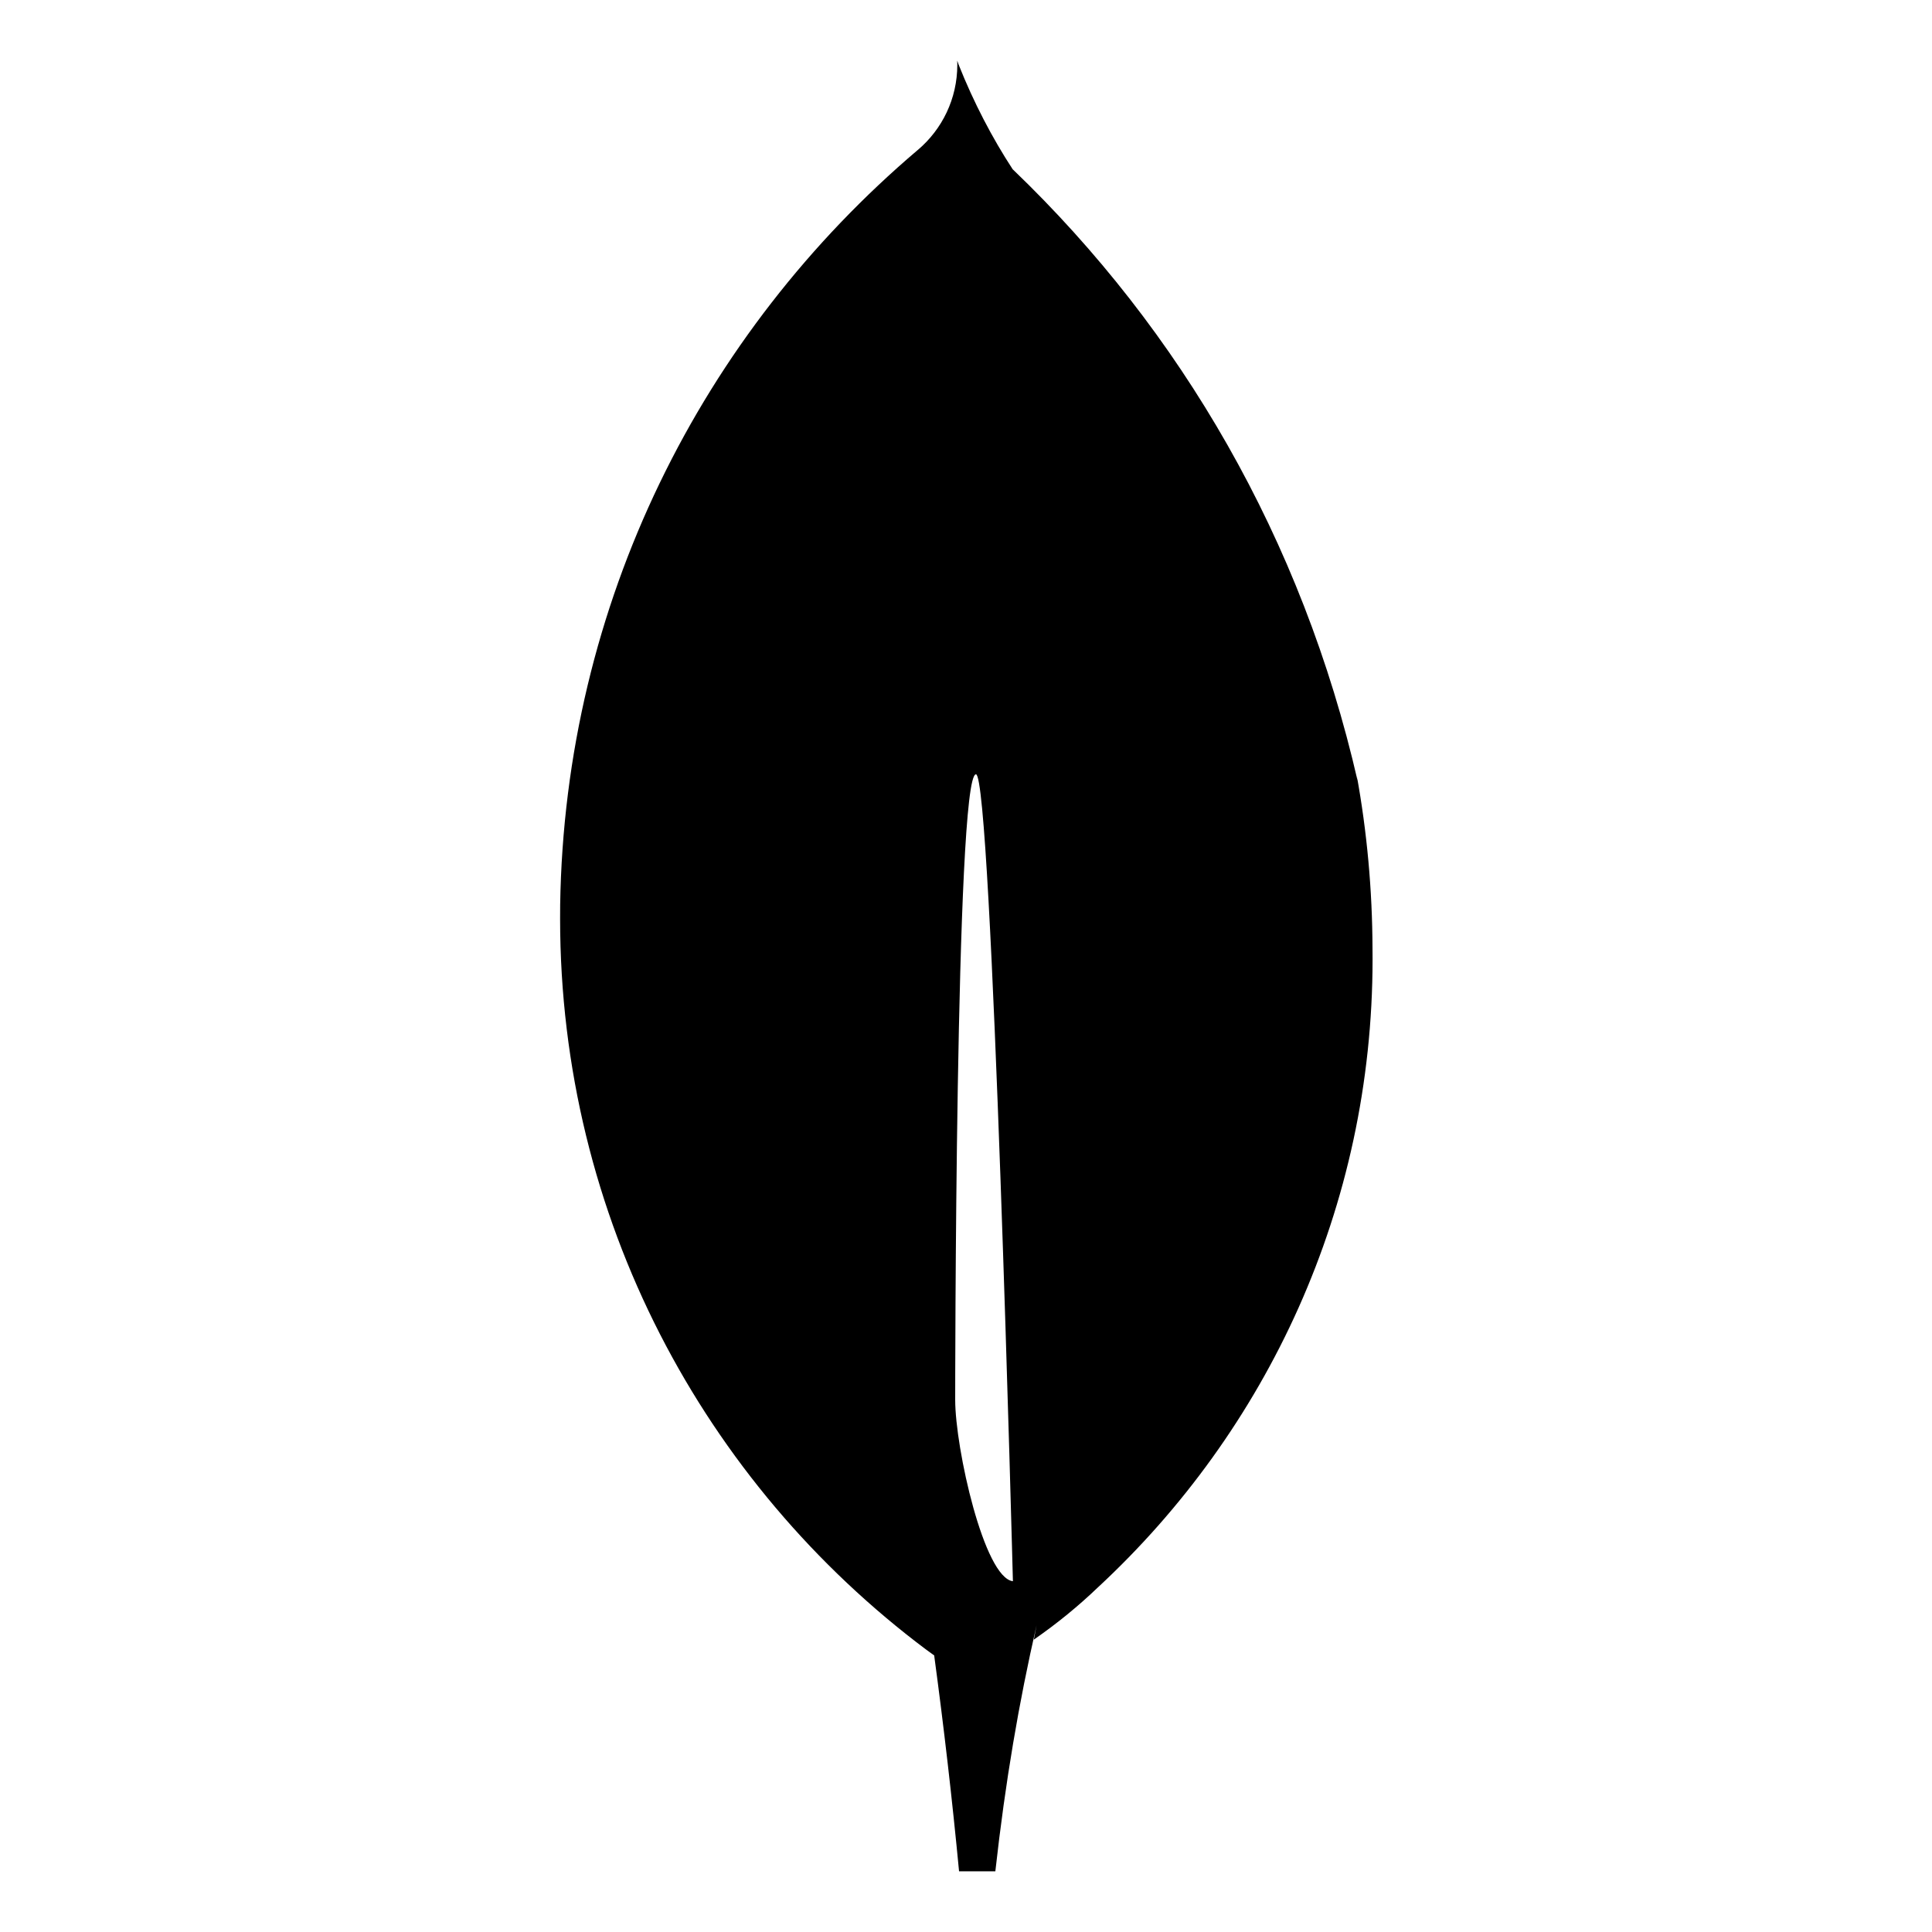
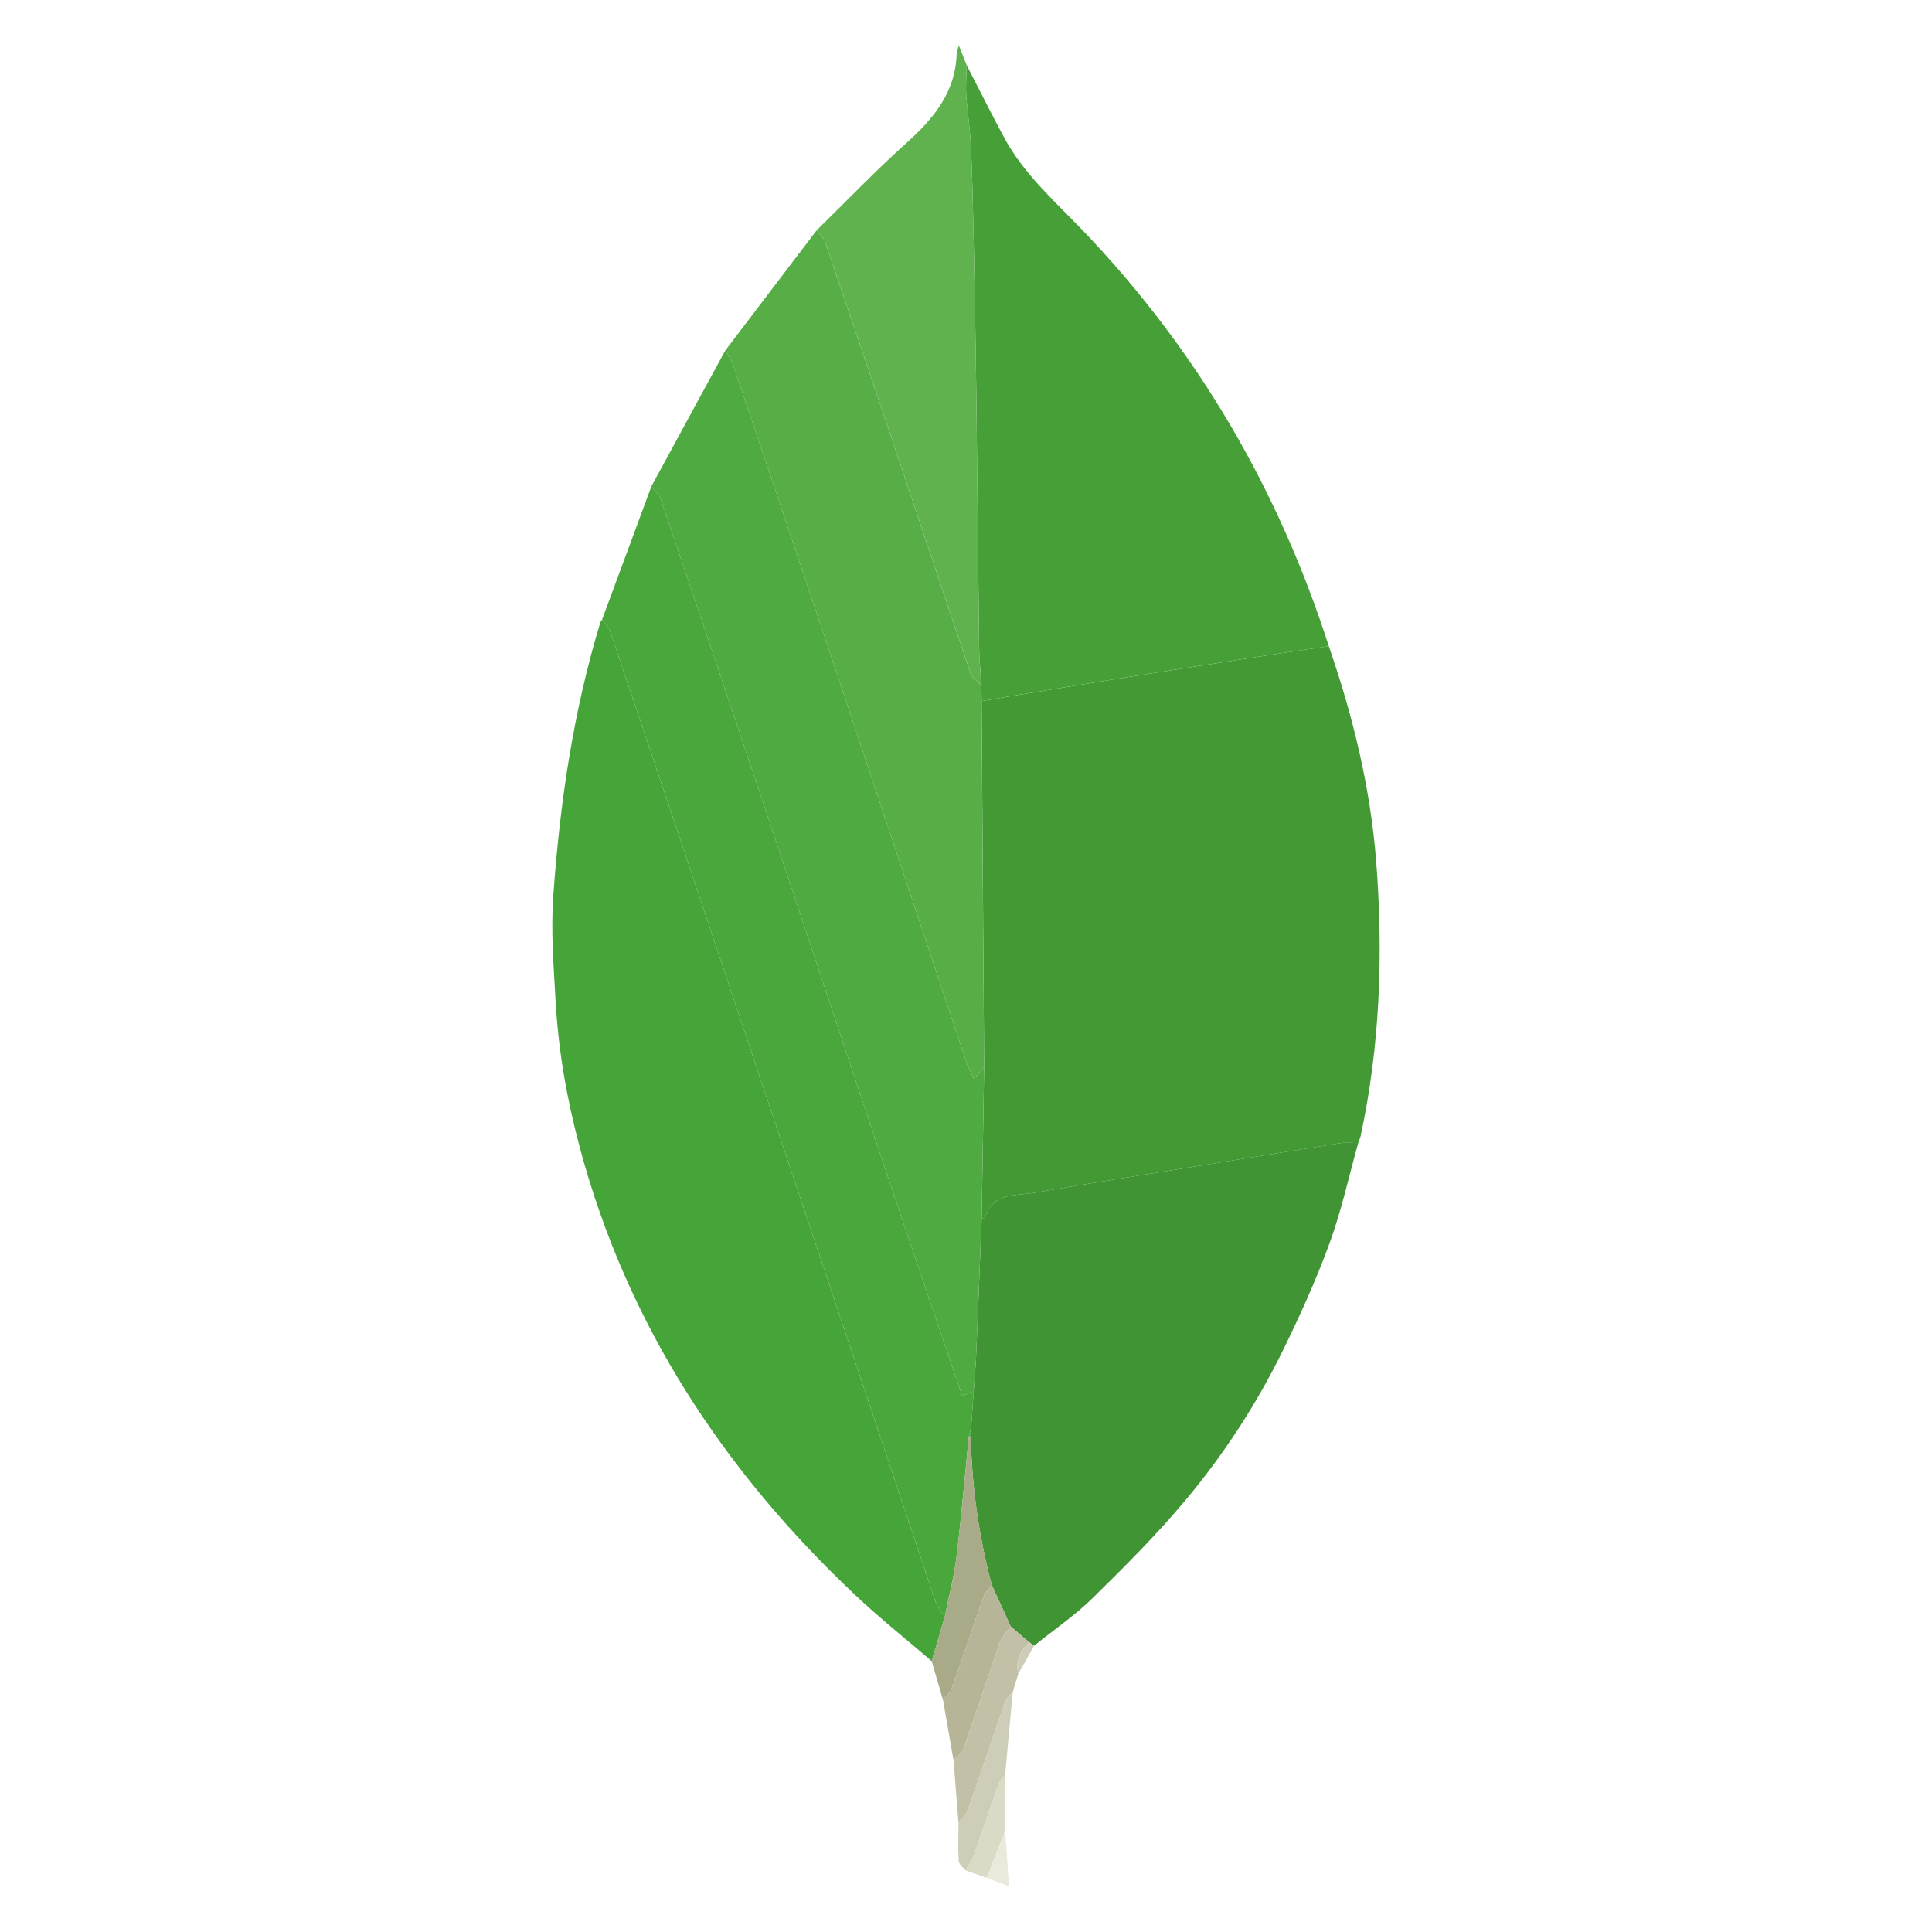
- <svg xmlns="http://www.w3.org/2000/svg" fill="#000000" width="800px" height="800px" viewBox="0 0 32 32" version="1.1">
-   <path d="M15.821 23.185s0-10.361 0.344-10.36c0.266 0 0.612 13.365 0.612 13.365-0.476-0.056-0.956-2.199-0.956-3.005zM22.489 12.945c-0.919-4.016-2.932-7.469-5.708-10.134l-0.007-0.006c-0.338-0.516-0.647-1.108-0.895-1.732l-0.024-0.068c0.001 0.020 0.001 0.044 0.001 0.068 0 0.565-0.253 1.070-0.652 1.409l-0.003 0.002c-3.574 3.034-5.848 7.505-5.923 12.508l-0 0.013c-0.001 0.062-0.001 0.135-0.001 0.208 0 4.957 2.385 9.357 6.070 12.115l0.039 0.028 0.087 0.063q0.241 1.784 0.412 3.576h0.601c0.166-1.491 0.39-2.796 0.683-4.076l-0.046 0.239c0.396-0.275 0.742-0.56 1.065-0.869l-0.003 0.003c2.801-2.597 4.549-6.297 4.549-10.404 0-0.061-0-0.121-0.001-0.182l0 0.009c-0.003-0.981-0.092-1.94-0.261-2.871l0.015 0.099z" />
+ <svg xmlns="http://www.w3.org/2000/svg" viewBox="0 0 128 128">
+   <path fill-rule="evenodd" clip-rule="evenodd" fill="#439934" d="M88.038 42.812c1.605 4.643 2.761 9.383 3.141 14.296.472 6.095.256 12.147-1.029 18.142-.035.165-.109.32-.164.48-.403.001-.814-.049-1.208.012-3.329.523-6.655 1.065-9.981 1.604-3.438.557-6.881 1.092-10.313 1.687-1.216.21-2.721-.041-3.212 1.641-.014.046-.154.054-.235.08l.166-10.051-.169-24.252 1.602-.275c2.62-.429 5.24-.864 7.862-1.281 3.129-.497 6.261-.98 9.392-1.465 1.381-.215 2.764-.412 4.148-.618z" />
+   <path fill-rule="evenodd" clip-rule="evenodd" fill="#45A538" d="M61.729 110.054c-1.69-1.453-3.439-2.842-5.059-4.37-8.717-8.222-15.093-17.899-18.233-29.566-.865-3.211-1.442-6.474-1.627-9.792-.13-2.322-.318-4.665-.154-6.975.437-6.144 1.325-12.229 3.127-18.147l.099-.138c.175.233.427.439.516.702 1.759 5.18 3.505 10.364 5.242 15.551 5.458 16.3 10.909 32.604 16.376 48.9.107.318.384.579.583.866l-.87 2.969z" />
+   <path fill-rule="evenodd" clip-rule="evenodd" fill="#46A037" d="M88.038 42.812c-1.384.206-2.768.403-4.149.616-3.131.485-6.263.968-9.392 1.465-2.622.417-5.242.852-7.862 1.281l-1.602.275-.012-1.045c-.053-.859-.144-1.717-.154-2.576-.069-5.478-.112-10.956-.18-16.434-.042-3.429-.105-6.857-.175-10.285-.043-2.13-.089-4.261-.185-6.388-.052-1.143-.236-2.28-.311-3.423-.042-.657.016-1.319.029-1.979.817 1.583 1.616 3.178 2.456 4.749 1.327 2.484 3.441 4.314 5.344 6.311 7.523 7.892 12.864 17.068 16.193 27.433z" />
+   <path fill-rule="evenodd" clip-rule="evenodd" fill="#409433" d="M65.036 80.753c.081-.026.222-.034.235-.08.491-1.682 1.996-1.431 3.212-1.641 3.432-.594 6.875-1.13 10.313-1.687 3.326-.539 6.652-1.081 9.981-1.604.394-.062.805-.011 1.208-.012-.622 2.22-1.112 4.488-1.901 6.647-.896 2.449-1.98 4.839-3.131 7.182a49.142 49.142 0 01-6.353 9.763c-1.919 2.308-4.058 4.441-6.202 6.548-1.185 1.165-2.582 2.114-3.882 3.161l-.337-.23-1.214-1.038-1.256-2.753a41.402 41.402 0 01-1.394-9.838l.023-.561.171-2.426c.057-.828.133-1.655.168-2.485.129-2.982.241-5.964.359-8.946z" />
+   <path fill-rule="evenodd" clip-rule="evenodd" fill="#4FAA41" d="M65.036 80.753c-.118 2.982-.23 5.964-.357 8.947-.035.83-.111 1.657-.168 2.485l-.765.289c-1.699-5.002-3.399-9.951-5.062-14.913-2.75-8.209-5.467-16.431-8.213-24.642a4498.887 4498.887 0 00-6.7-19.867c-.105-.31-.407-.552-.617-.826l4.896-9.002c.168.292.39.565.496.879a6167.476 6167.476 0 016.768 20.118c2.916 8.73 5.814 17.467 8.728 26.198.116.349.308.671.491 1.062l.67-.78-.167 10.052z" />
+   <path fill-rule="evenodd" clip-rule="evenodd" fill="#4AA73C" d="M43.155 32.227c.21.274.511.516.617.826a4498.887 4498.887 0 016.7 19.867c2.746 8.211 5.463 16.433 8.213 24.642 1.662 4.961 3.362 9.911 5.062 14.913l.765-.289-.171 2.426-.155.559c-.266 2.656-.49 5.318-.814 7.968-.163 1.328-.509 2.632-.772 3.947-.198-.287-.476-.548-.583-.866-5.467-16.297-10.918-32.6-16.376-48.9a3888.972 3888.972 0 00-5.242-15.551c-.089-.263-.34-.469-.516-.702l3.272-8.84z" />
+   <path fill-rule="evenodd" clip-rule="evenodd" fill="#57AE47" d="M65.202 70.702l-.67.78c-.183-.391-.375-.714-.491-1.062-2.913-8.731-5.812-17.468-8.728-26.198a6167.476 6167.476 0 00-6.768-20.118c-.105-.314-.327-.588-.496-.879l6.055-7.965c.191.255.463.482.562.769 1.681 4.921 3.347 9.848 5.003 14.778 1.547 4.604 3.071 9.215 4.636 13.813.105.308.47.526.714.786l.012 1.045c.058 8.082.115 16.167.171 24.251z" />
+   <path fill-rule="evenodd" clip-rule="evenodd" fill="#60B24F" d="M65.021 45.404c-.244-.26-.609-.478-.714-.786-1.565-4.598-3.089-9.209-4.636-13.813-1.656-4.93-3.322-9.856-5.003-14.778-.099-.287-.371-.514-.562-.769 1.969-1.928 3.877-3.925 5.925-5.764 1.821-1.634 3.285-3.386 3.352-5.968.003-.107.059-.214.145-.514l.519 1.306c-.013.661-.072 1.322-.029 1.979.075 1.143.259 2.28.311 3.423.096 2.127.142 4.258.185 6.388.069 3.428.132 6.856.175 10.285.067 5.478.111 10.956.18 16.434.008.861.098 1.718.152 2.577z" />
+   <path fill-rule="evenodd" clip-rule="evenodd" fill="#A9AA88" d="M62.598 107.085c.263-1.315.609-2.62.772-3.947.325-2.649.548-5.312.814-7.968l.066-.01.066.011a41.402 41.402 0 001.394 9.838c-.176.232-.425.439-.518.701-.727 2.05-1.412 4.116-2.143 6.166-.1.28-.378.498-.574.744l-.747-2.566.87-2.969z" />
+   <path fill-rule="evenodd" clip-rule="evenodd" fill="#B6B598" d="M62.476 112.621c.196-.246.475-.464.574-.744.731-2.05 1.417-4.115 2.143-6.166.093-.262.341-.469.518-.701l1.255 2.754c-.248.352-.59.669-.728 1.061l-2.404 7.059c-.099.283-.437.483-.663.722l-.695-3.985z" />
+   <path fill-rule="evenodd" clip-rule="evenodd" fill="#C2C1A7" d="M63.171 116.605c.227-.238.564-.439.663-.722l2.404-7.059c.137-.391.48-.709.728-1.061l1.215 1.037c-.587.58-.913 1.25-.717 2.097l-.369 1.208c-.168.207-.411.387-.494.624-.839 2.403-1.64 4.819-2.485 7.222-.107.305-.404.544-.614.812-.109-1.387-.22-2.771-.331-4.158z" />
+   <path fill-rule="evenodd" clip-rule="evenodd" fill="#CECDB7" d="M63.503 120.763c.209-.269.506-.508.614-.812.845-2.402 1.646-4.818 2.485-7.222.083-.236.325-.417.494-.624l-.509 5.545c-.136.157-.333.294-.398.477-.575 1.614-1.117 3.24-1.694 4.854-.119.333-.347.627-.525.938-.158-.207-.441-.407-.454-.623-.051-.841-.016-1.688-.013-2.533z" />
+   <path fill-rule="evenodd" clip-rule="evenodd" fill="#DBDAC7" d="M63.969 123.919c.178-.312.406-.606.525-.938.578-1.613 1.119-3.239 1.694-4.854.065-.183.263-.319.398-.477l.012 3.64-1.218 3.124-1.411-.495z" />
+   <path fill-rule="evenodd" clip-rule="evenodd" fill="#EBE9DC" d="M65.38 124.415l1.218-3.124.251 3.696-1.469-.572z" />
+   <path fill-rule="evenodd" clip-rule="evenodd" fill="#CECDB7" d="M67.464 110.898c-.196-.847.129-1.518.717-2.097l.337.23-1.054 1.867z" />
+   <path fill-rule="evenodd" clip-rule="evenodd" fill="#4FAA41" d="M64.316 95.172l-.066-.011-.066.01.155-.559-.023.56z" />
</svg>
